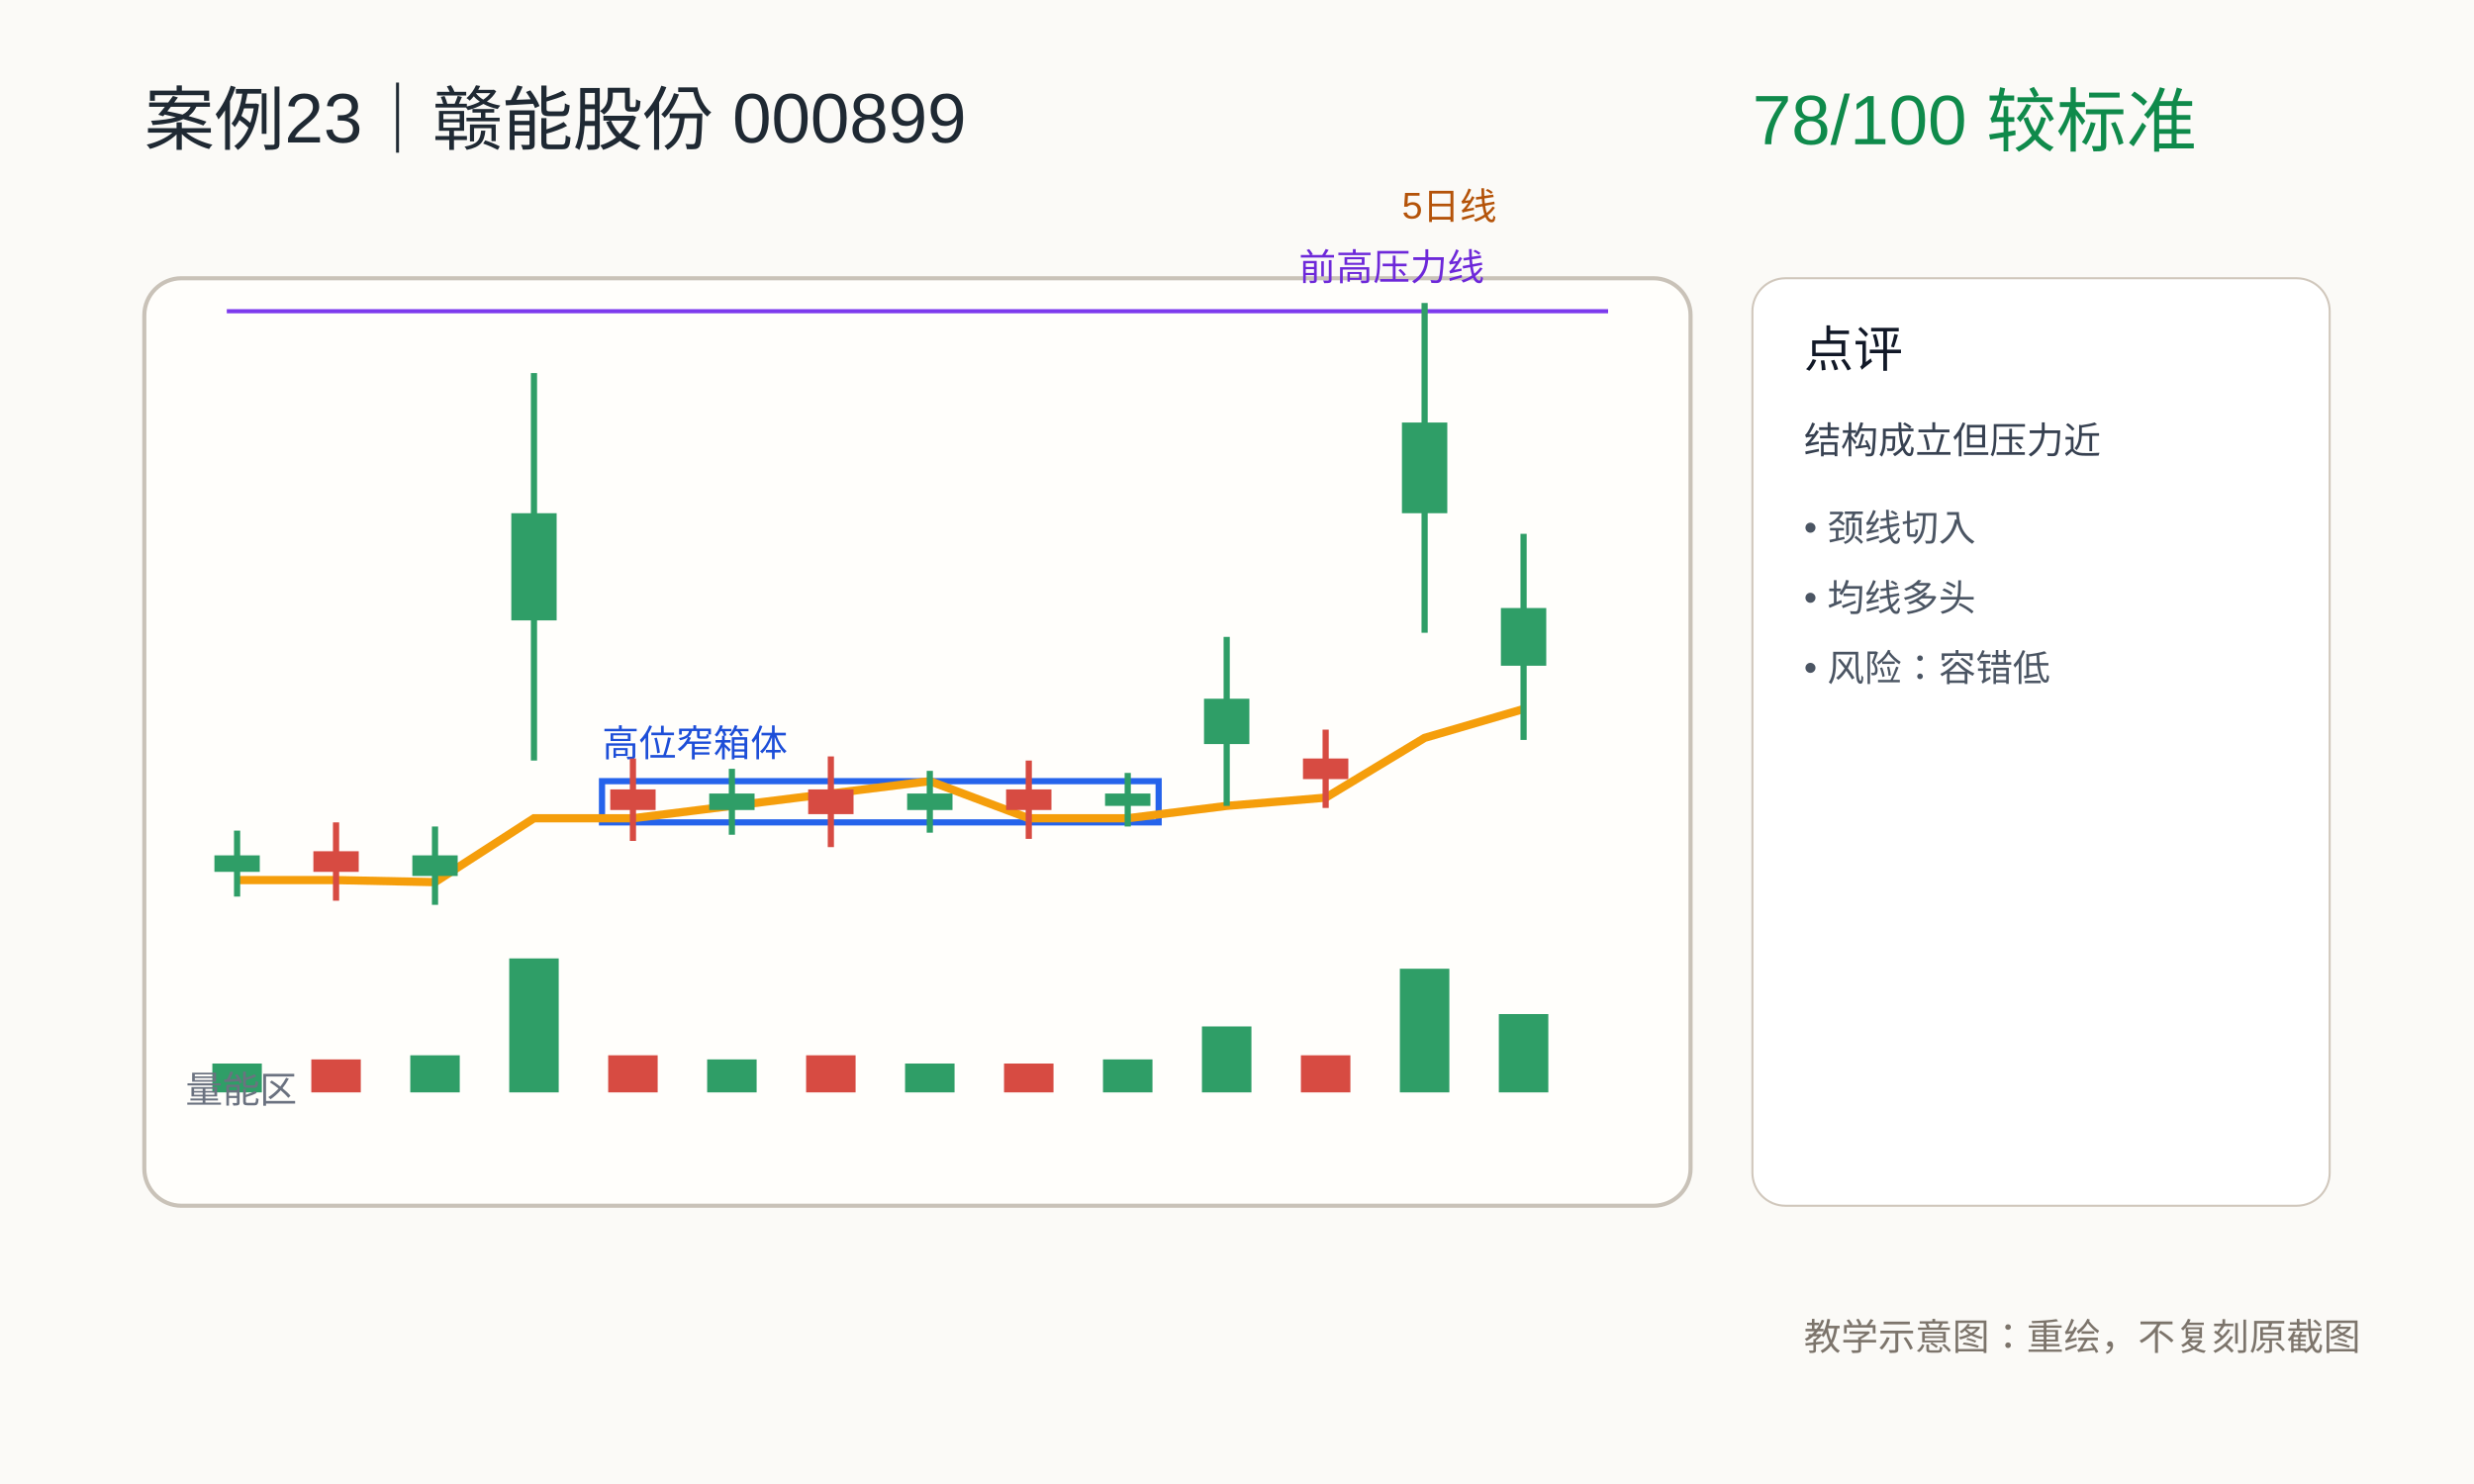
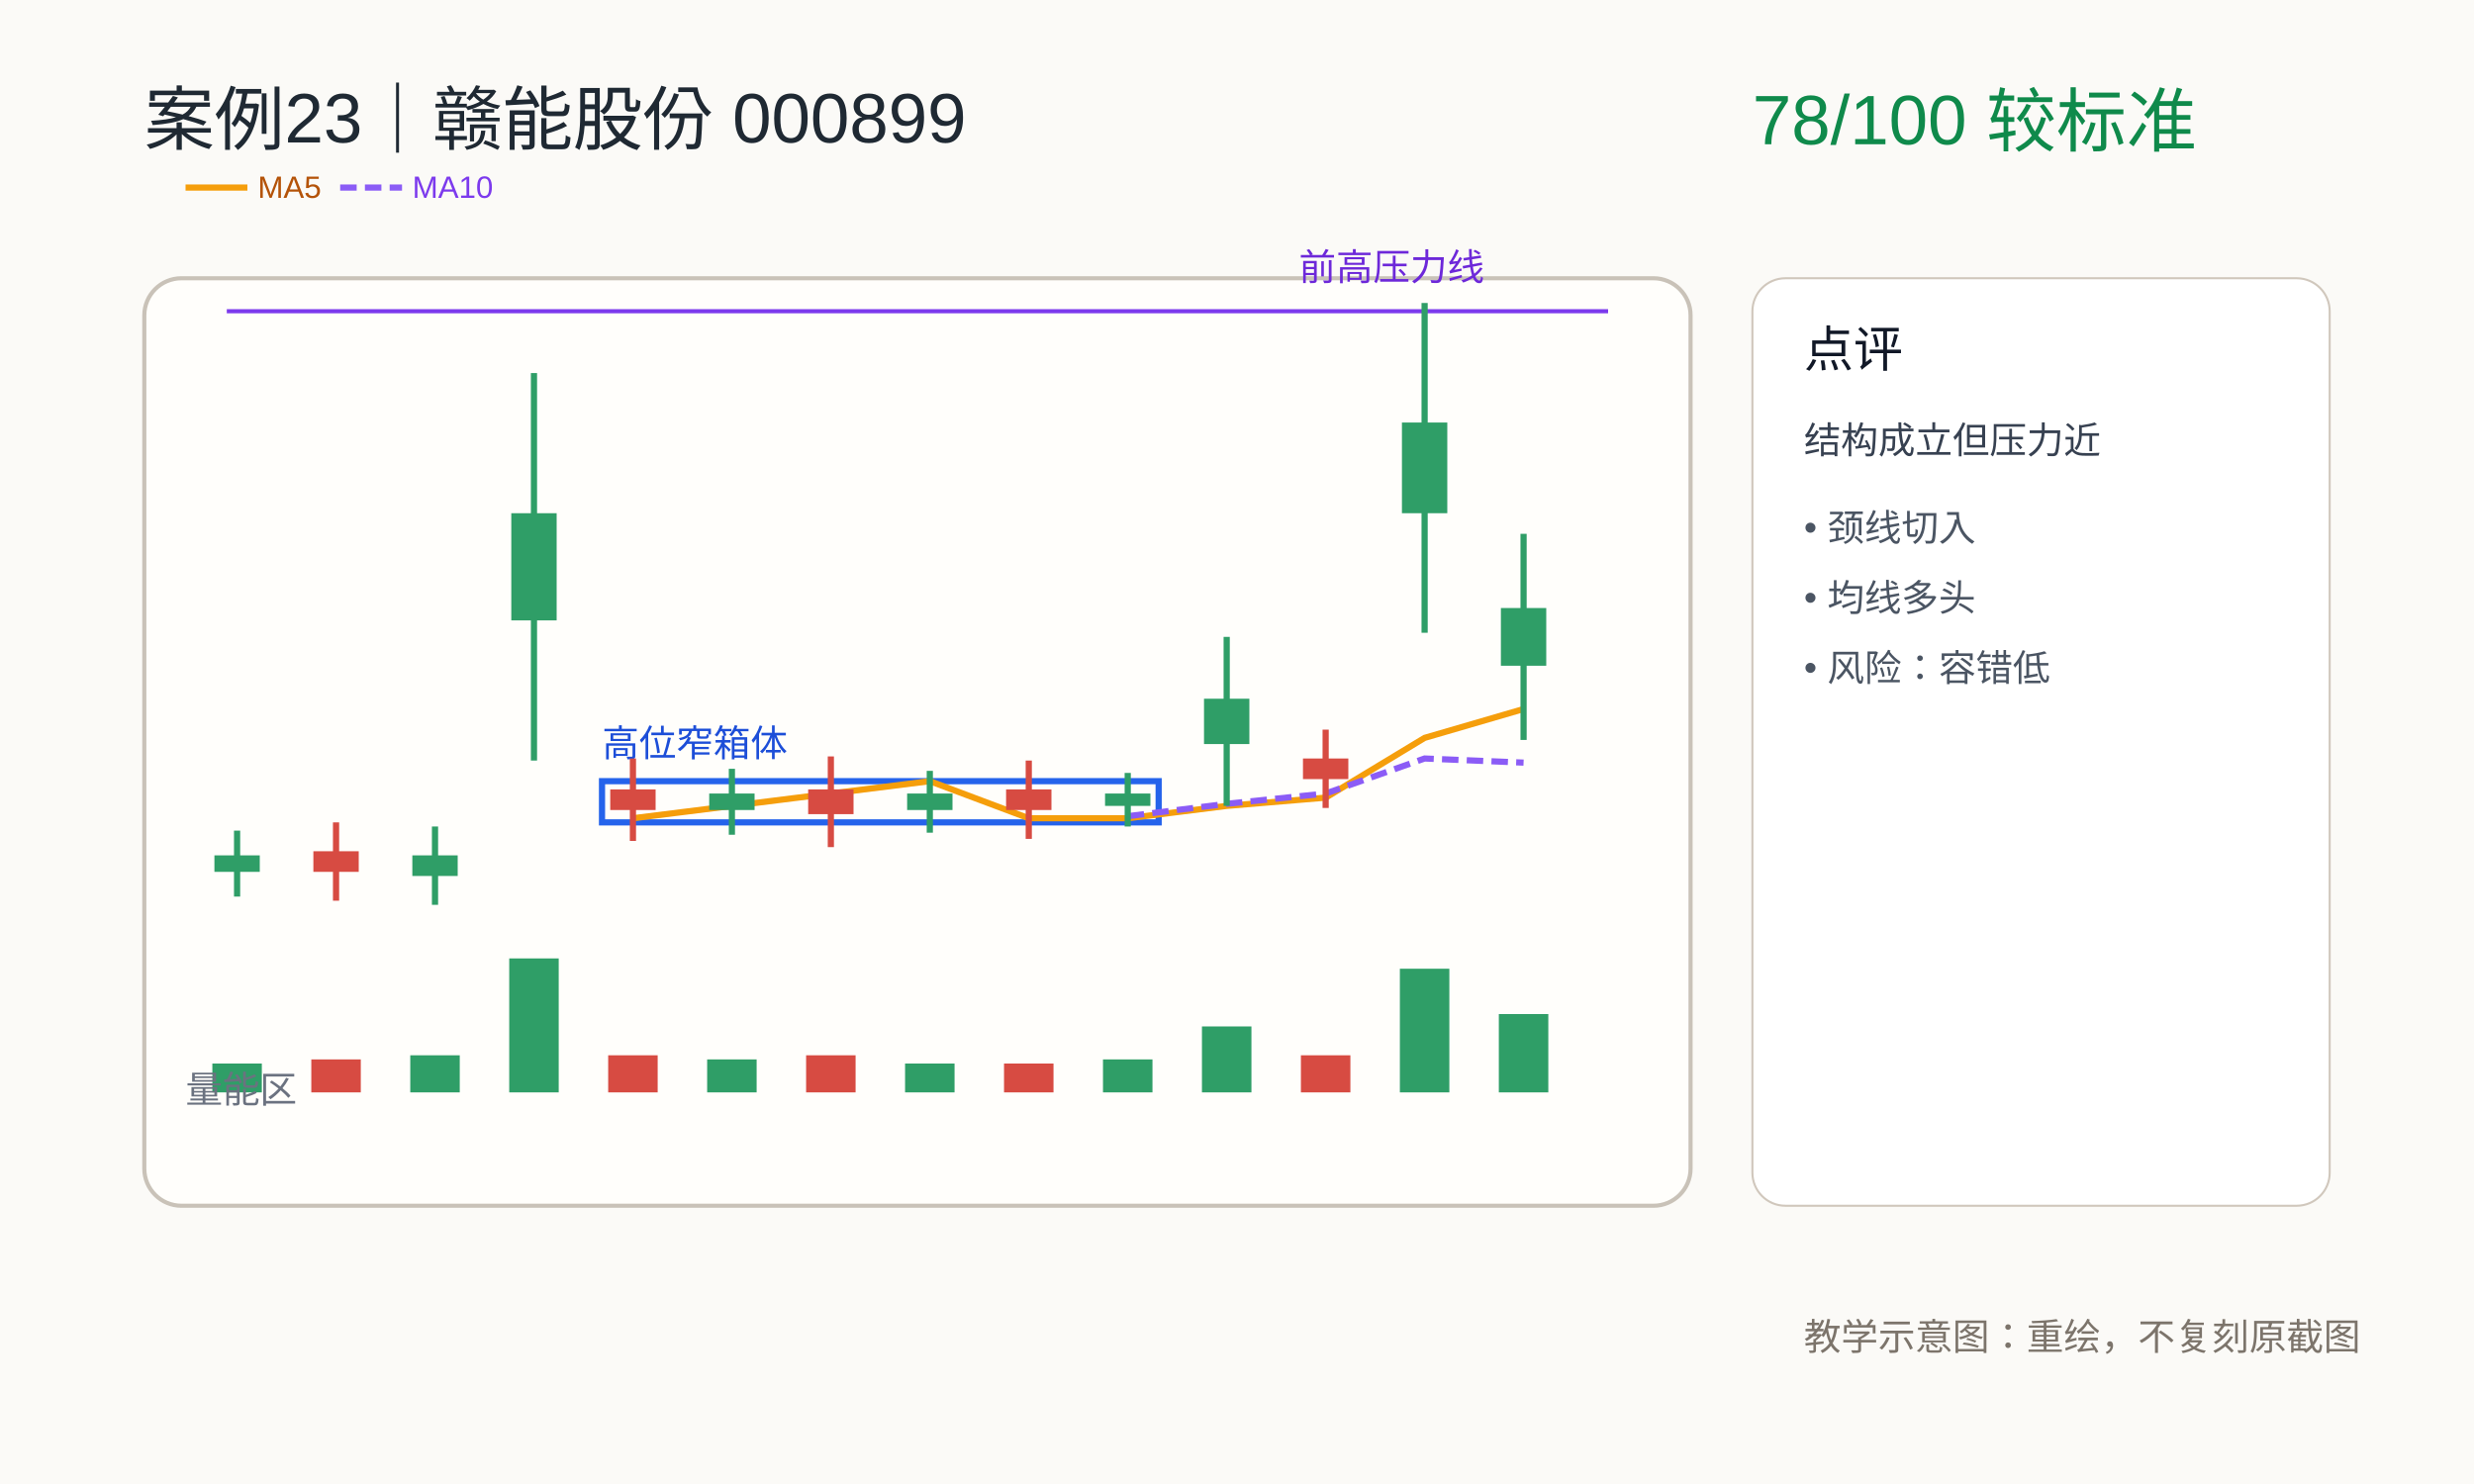
<svg xmlns="http://www.w3.org/2000/svg" width="1200" height="720" viewBox="0 0 1200 720">
  <rect width="1200" height="720" fill="#fbfaf7" />
  <rect x="70" y="135" width="750" height="450" rx="18" fill="#fffefb" stroke="#c9c2b8" stroke-width="2" />
  <text x="70" y="70" font-size="34" font-family="PingFang SC, Arial" fill="#1f2933">案例23｜赣能股份 000899</text>
  <text x="850" y="70" font-size="34" font-family="PingFang SC, Arial" fill="#0f8a4b">78/100  较标准</text>
  <line x1="110" y1="151" x2="780" y2="151" stroke="#7c3aed" stroke-width="2" />
  <text x="630" y="136" font-size="18" font-family="PingFang SC, Arial" fill="#6d28d9">前高压力线</text>
  <rect x="292" y="379" width="270" height="20" fill="none" stroke="#2563eb" stroke-width="3" />
  <text x="292" y="367" font-size="18" font-family="PingFang SC, Arial" fill="#1d4ed8">高位窄箱体</text>
-   <polyline points="115,427 163,427 211,428 259,397 307,397 355,391 403,385 451,379 499,397 547,397 595,391 643,387 691,358 739,344" fill="none" stroke="#f59e0b" stroke-width="4" />
-   <text x="680" y="106" font-size="18" font-family="PingFang SC, Arial" fill="#b45309">5日线</text>
+   <polyline points="307,397 355,391 403,385 451,379 499,397 547,397 595,391 643,387 691,358 739,344" fill="none" stroke="#f59e0b" stroke-width="3" />
+   <polyline points="547,396 595,390 643,385 691,368 739,370" fill="none" stroke="#8b5cf6" stroke-width="3" stroke-dasharray="8,4" />
+   <line x1="90" y1="91" x2="120" y2="91" stroke="#f59e0b" stroke-width="3" />
+   <text x="125" y="96" font-size="15" font-family="PingFang SC, Arial" fill="#b45309">MA5</text>
+   <line x1="165" y1="91" x2="195" y2="91" stroke="#8b5cf6" stroke-width="3" stroke-dasharray="8,4" />
+   <text x="200" y="96" font-size="15" font-family="PingFang SC, Arial" fill="#7c3aed">MA10</text>
  <line x1="115" y1="403" x2="115" y2="435" stroke="#2f9e67" stroke-width="3" />
  <rect x="104" y="415" width="22" height="8" fill="#2f9e67" />
  <line x1="163" y1="399" x2="163" y2="437" stroke="#d74b42" stroke-width="3" />
  <rect x="152" y="413" width="22" height="10" fill="#d74b42" />
  <line x1="211" y1="401" x2="211" y2="439" stroke="#2f9e67" stroke-width="3" />
  <rect x="200" y="415" width="22" height="10" fill="#2f9e67" />
  <line x1="259" y1="181" x2="259" y2="369" stroke="#2f9e67" stroke-width="3" />
  <rect x="248" y="249" width="22" height="52" fill="#2f9e67" />
  <line x1="307" y1="368" x2="307" y2="408" stroke="#d74b42" stroke-width="3" />
  <rect x="296" y="383" width="22" height="10" fill="#d74b42" />
  <line x1="355" y1="373" x2="355" y2="405" stroke="#2f9e67" stroke-width="3" />
  <rect x="344" y="385" width="22" height="8" fill="#2f9e67" />
  <line x1="403" y1="367" x2="403" y2="411" stroke="#d74b42" stroke-width="3" />
  <rect x="392" y="383" width="22" height="12" fill="#d74b42" />
  <line x1="451" y1="374" x2="451" y2="404" stroke="#2f9e67" stroke-width="3" />
  <rect x="440" y="385" width="22" height="8" fill="#2f9e67" />
  <line x1="499" y1="369" x2="499" y2="407" stroke="#d74b42" stroke-width="3" />
  <rect x="488" y="383" width="22" height="10" fill="#d74b42" />
  <line x1="547" y1="375" x2="547" y2="401" stroke="#2f9e67" stroke-width="3" />
  <rect x="536" y="385" width="22" height="6" fill="#2f9e67" />
  <line x1="595" y1="309" x2="595" y2="391" stroke="#2f9e67" stroke-width="3" />
  <rect x="584" y="339" width="22" height="22" fill="#2f9e67" />
  <line x1="643" y1="354" x2="643" y2="392" stroke="#d74b42" stroke-width="3" />
  <rect x="632" y="368" width="22" height="10" fill="#d74b42" />
  <line x1="691" y1="147" x2="691" y2="307" stroke="#2f9e67" stroke-width="3" />
  <rect x="680" y="205" width="22" height="44" fill="#2f9e67" />
  <line x1="739" y1="259" x2="739" y2="359" stroke="#2f9e67" stroke-width="3" />
  <rect x="728" y="295" width="22" height="28" fill="#2f9e67" />
  <rect x="103" y="516" width="24" height="14" fill="#2f9e67" />
  <rect x="151" y="514" width="24" height="16" fill="#d74b42" />
  <rect x="199" y="512" width="24" height="18" fill="#2f9e67" />
  <rect x="247" y="465" width="24" height="65" fill="#2f9e67" />
  <rect x="295" y="512" width="24" height="18" fill="#d74b42" />
  <rect x="343" y="514" width="24" height="16" fill="#2f9e67" />
  <rect x="391" y="512" width="24" height="18" fill="#d74b42" />
  <rect x="439" y="516" width="24" height="14" fill="#2f9e67" />
  <rect x="487" y="516" width="24" height="14" fill="#d74b42" />
  <rect x="535" y="514" width="24" height="16" fill="#2f9e67" />
  <rect x="583" y="498" width="24" height="32" fill="#2f9e67" />
  <rect x="631" y="512" width="24" height="18" fill="#d74b42" />
  <rect x="679" y="470" width="24" height="60" fill="#2f9e67" />
  <rect x="727" y="492" width="24" height="38" fill="#2f9e67" />
  <text x="90" y="535" font-size="18" font-family="PingFang SC, Arial" fill="#6b7280">量能区</text>
  <rect x="850" y="135" width="280" height="450" rx="16" fill="#ffffff" stroke="#d0c7bc" />
  <text x="875" y="178" font-size="24" font-family="PingFang SC, Arial" fill="#111827">点评</text>
  <text x="875" y="220" font-size="18" font-family="PingFang SC, Arial" fill="#374151">结构成立但压力近</text>
  <text x="875" y="262" font-size="18" font-family="PingFang SC, Arial" fill="#4b5563">• 颈线切入</text>
  <text x="875" y="296" font-size="18" font-family="PingFang SC, Arial" fill="#4b5563">• 均线多头</text>
  <text x="875" y="330" font-size="18" font-family="PingFang SC, Arial" fill="#4b5563">• 风险：容错低</text>
  <text x="875" y="655" font-size="18" font-family="PingFang SC, Arial" fill="#7c746b">教学示意图：重绘，不复刻原截图</text>
</svg>
